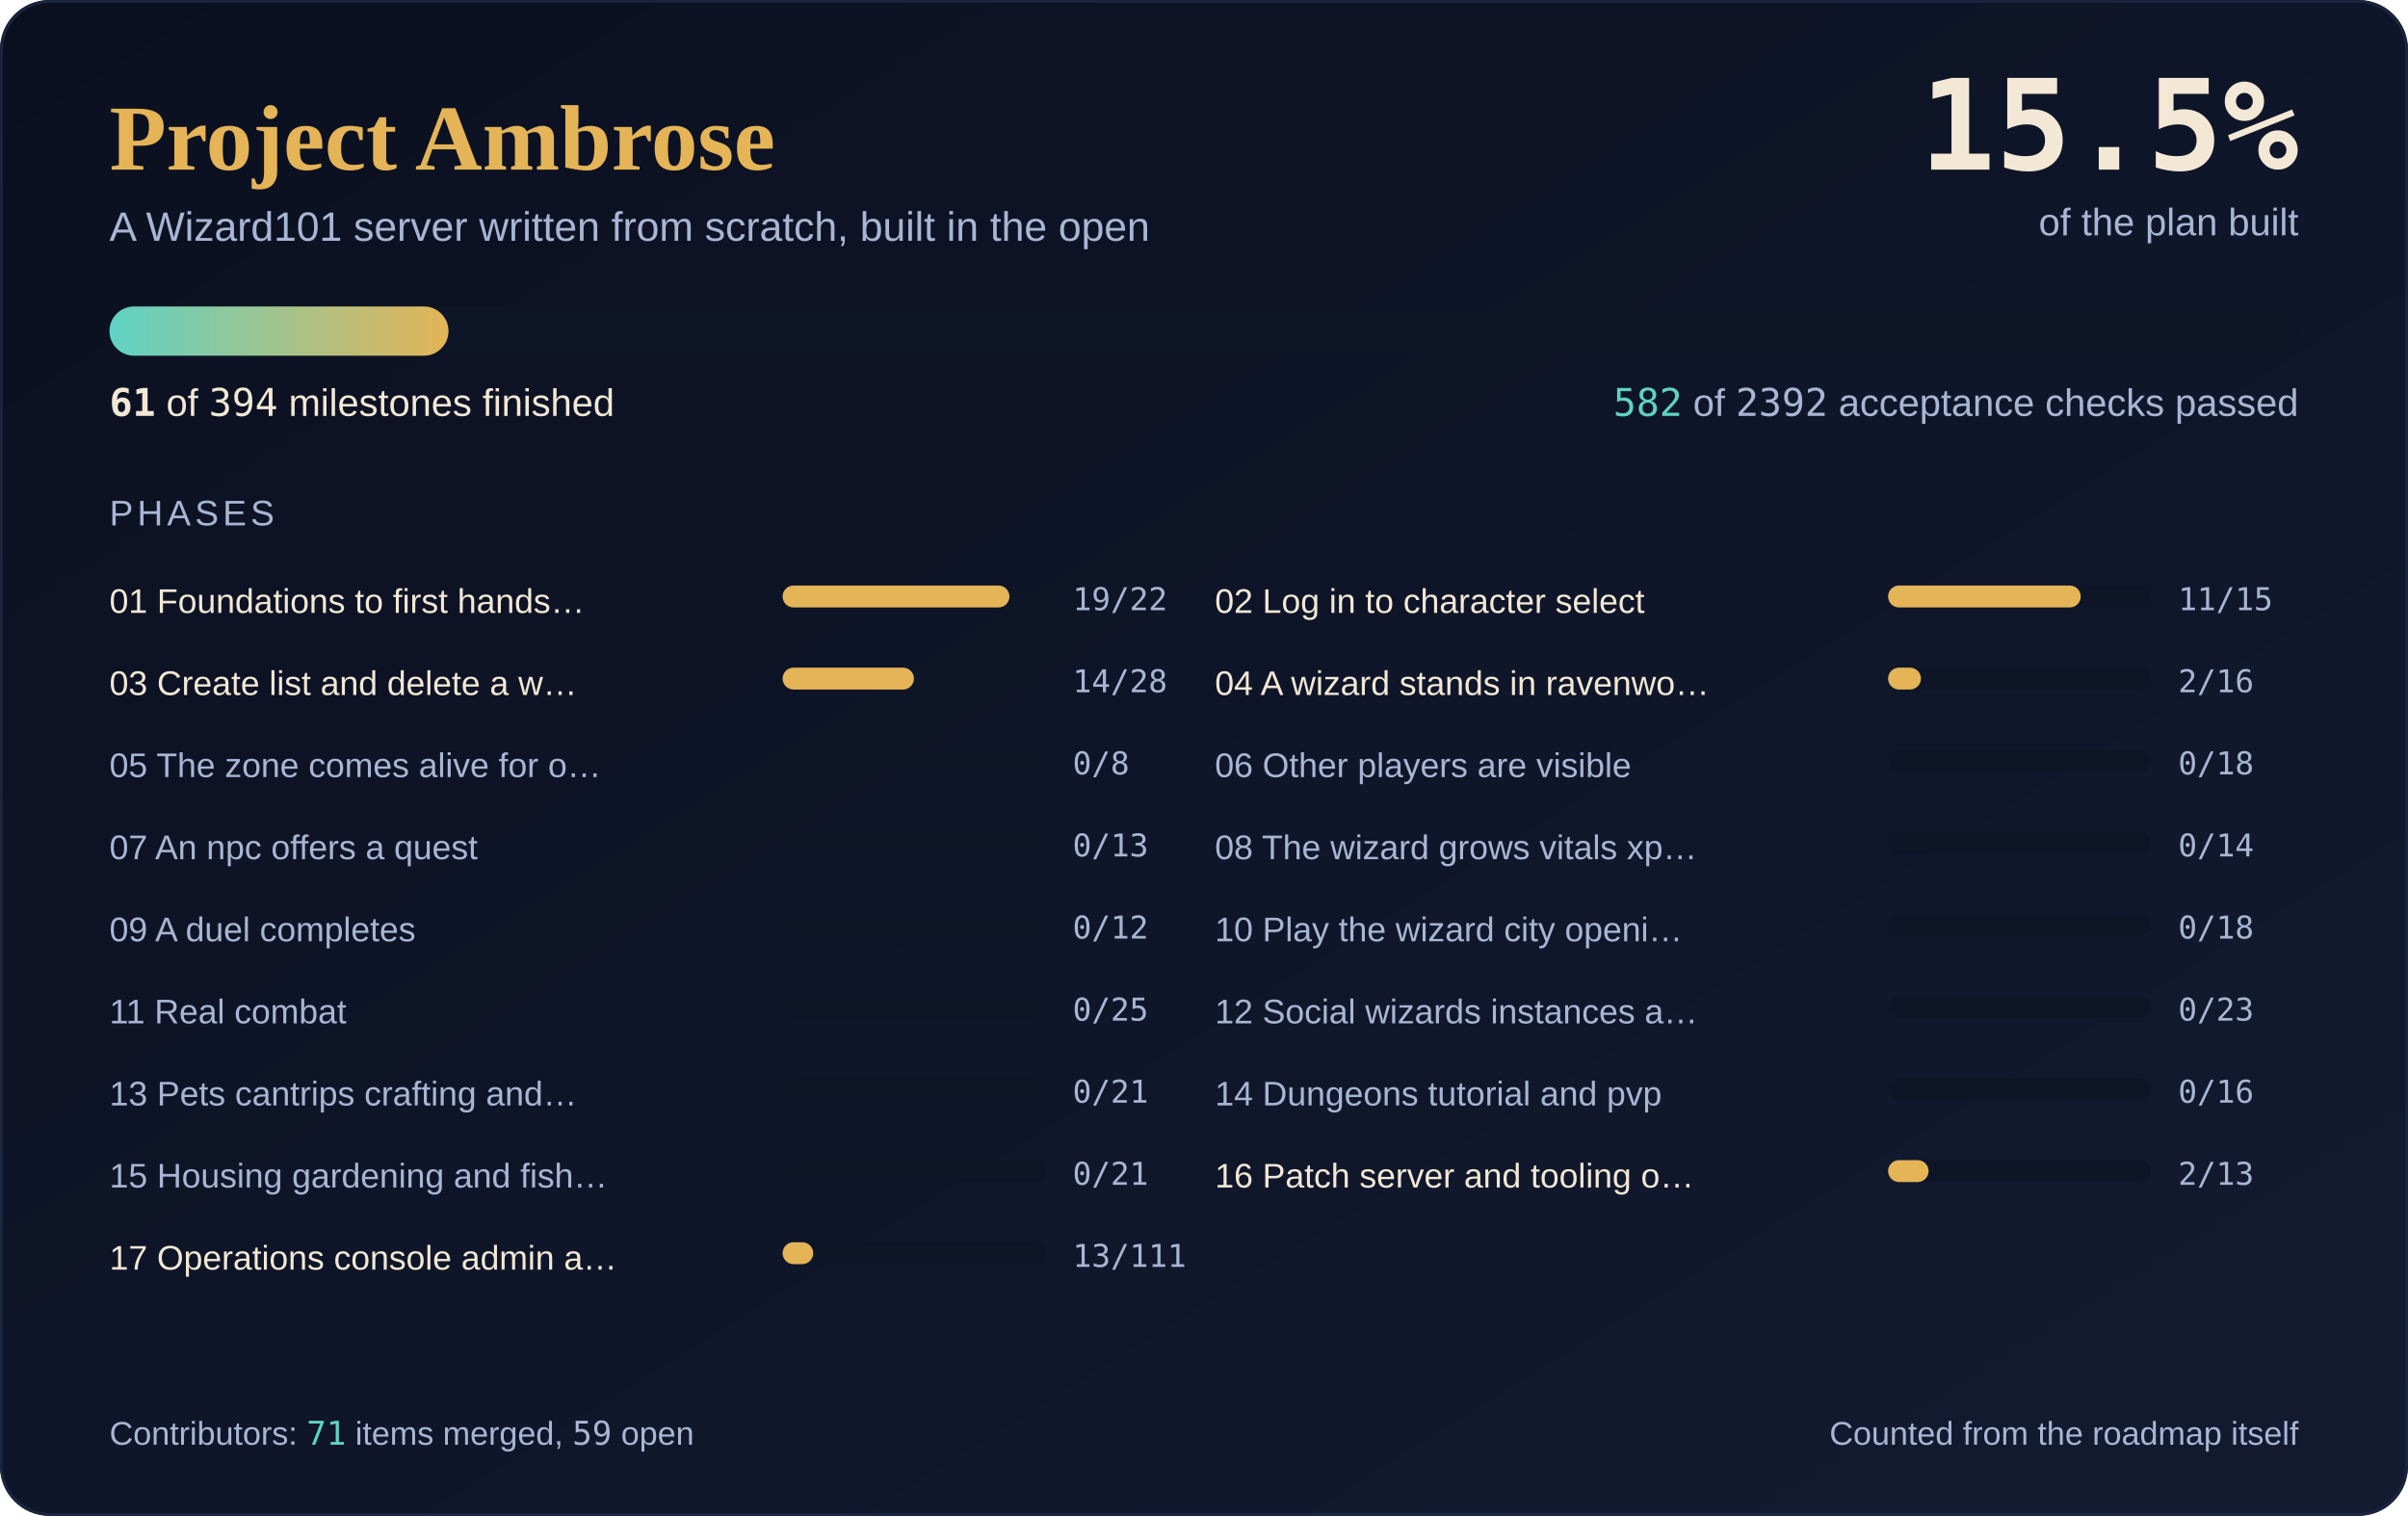
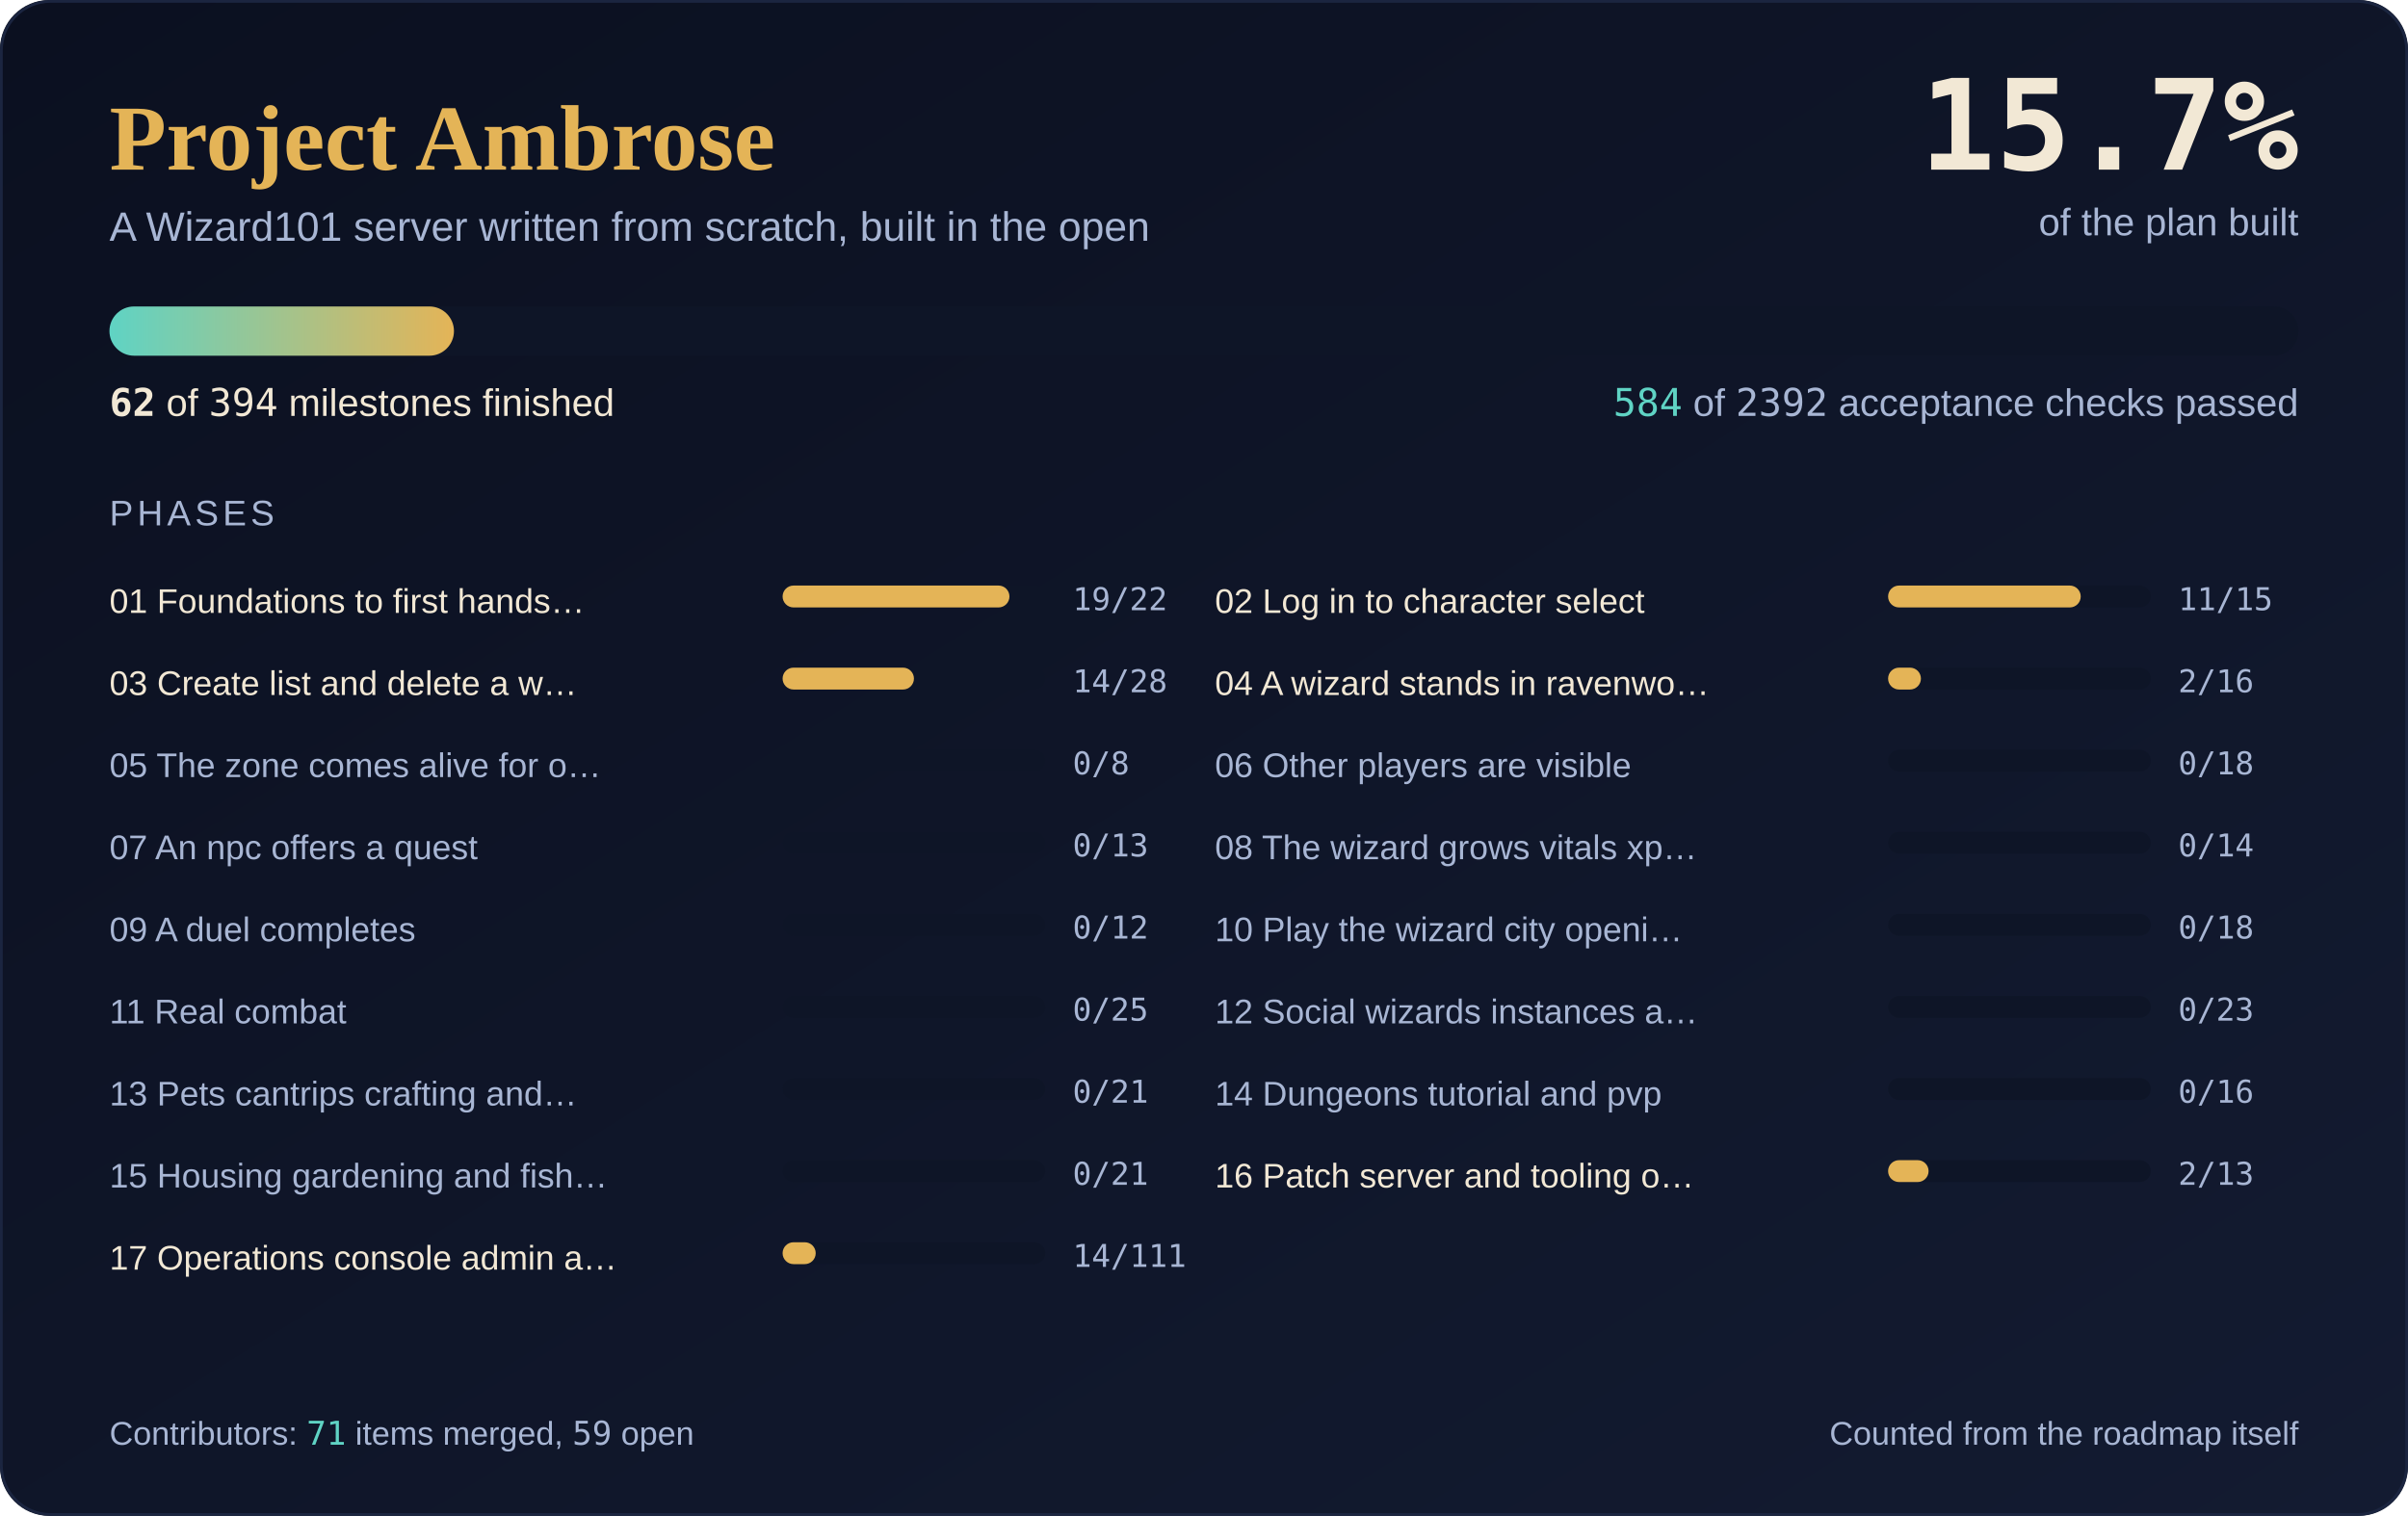
- <svg xmlns="http://www.w3.org/2000/svg" width="880" height="554" viewBox="0 0 880 554" role="img" aria-label="Project Ambrose progress: 61 of 394 milestones complete, 15.5 percent">
+ <svg xmlns="http://www.w3.org/2000/svg" width="880" height="554" viewBox="0 0 880 554" role="img" aria-label="Project Ambrose progress: 62 of 394 milestones complete, 15.7 percent">
  <defs>
    <linearGradient id="sky" x1="0" y1="0" x2="1" y2="1">
      <stop offset="0" stop-color="#0B1020" />
      <stop offset="1" stop-color="#131B31" />
    </linearGradient>
    <linearGradient id="fill" x1="0" y1="0" x2="1" y2="0">
      <stop offset="0" stop-color="#5FD3C4" />
      <stop offset="1" stop-color="#E4B457" />
    </linearGradient>
  </defs>
  <rect width="880" height="554" rx="18" fill="url(#sky)" />
  <rect x="0.5" y="0.5" width="879" height="553" rx="18" fill="none" stroke="#1B2540" />
  <text x="40" y="62" font-family="'Cormorant Garamond', Georgia, 'Times New Roman', serif" font-size="34" font-weight="600" fill="#E4B457">Project Ambrose</text>
  <text x="40" y="88" font-family="Karla, 'Segoe UI', 'Helvetica Neue', Arial, sans-serif" font-size="15" fill="#A8B6D4">A Wizard101 server written from scratch, built in the open</text>
-   <text x="840" y="62" text-anchor="end" font-family="'JetBrains Mono', Consolas, 'DejaVu Sans Mono', monospace" font-size="46" font-weight="700" fill="#F2E8D5">15.5%</text>
+   <text x="840" y="62" text-anchor="end" font-family="'JetBrains Mono', Consolas, 'DejaVu Sans Mono', monospace" font-size="46" font-weight="700" fill="#F2E8D5">15.7%</text>
  <text x="840" y="86" text-anchor="end" font-family="Karla, 'Segoe UI', 'Helvetica Neue', Arial, sans-serif" font-size="14" fill="#A8B6D4">of the plan built</text>
  <rect x="40" y="112" width="800" height="18" rx="9.0" fill="#0E1527" />
-   <rect x="40" y="112" width="123.9" height="18" rx="9.0" fill="url(#fill)" />
+   <rect x="40" y="112" width="125.9" height="18" rx="9.0" fill="url(#fill)" />
  <text x="40" y="152" font-family="Karla, 'Segoe UI', 'Helvetica Neue', Arial, sans-serif" font-size="14" fill="#F2E8D5">
-     <tspan font-family="'JetBrains Mono', Consolas, 'DejaVu Sans Mono', monospace" font-weight="700">61</tspan> of <tspan font-family="'JetBrains Mono', Consolas, 'DejaVu Sans Mono', monospace">394</tspan> milestones finished</text>
+     <tspan font-family="'JetBrains Mono', Consolas, 'DejaVu Sans Mono', monospace" font-weight="700">62</tspan> of <tspan font-family="'JetBrains Mono', Consolas, 'DejaVu Sans Mono', monospace">394</tspan> milestones finished</text>
  <text x="840" y="152" text-anchor="end" font-family="Karla, 'Segoe UI', 'Helvetica Neue', Arial, sans-serif" font-size="14" fill="#A8B6D4">
-     <tspan font-family="'JetBrains Mono', Consolas, 'DejaVu Sans Mono', monospace" fill="#5FD3C4">582</tspan> of <tspan font-family="'JetBrains Mono', Consolas, 'DejaVu Sans Mono', monospace">2392</tspan> acceptance checks passed</text>
+     <tspan font-family="'JetBrains Mono', Consolas, 'DejaVu Sans Mono', monospace" fill="#5FD3C4">584</tspan> of <tspan font-family="'JetBrains Mono', Consolas, 'DejaVu Sans Mono', monospace">2392</tspan> acceptance checks passed</text>
  <text x="40" y="192" font-family="Karla, 'Segoe UI', 'Helvetica Neue', Arial, sans-serif" font-size="13" fill="#A8B6D4" letter-spacing="1.5">PHASES</text>
  <text x="40" y="224" font-family="Karla, 'Segoe UI', 'Helvetica Neue', Arial, sans-serif" font-size="12.5" fill="#F2E8D5">01 Foundations to first hands…</text>
  <rect x="286" y="214" width="96" height="8" rx="4.0" fill="#0E1527" />
  <rect x="286" y="214" width="82.9" height="8" rx="4.0" fill="#E4B457" />
  <text x="392" y="223" font-family="'JetBrains Mono', Consolas, 'DejaVu Sans Mono', monospace" font-size="11.5" fill="#A8B6D4">19/22</text>
  <text x="444" y="224" font-family="Karla, 'Segoe UI', 'Helvetica Neue', Arial, sans-serif" font-size="12.5" fill="#F2E8D5">02 Log in to character select</text>
  <rect x="690" y="214" width="96" height="8" rx="4.0" fill="#0E1527" />
  <rect x="690" y="214" width="70.4" height="8" rx="4.0" fill="#E4B457" />
  <text x="796" y="223" font-family="'JetBrains Mono', Consolas, 'DejaVu Sans Mono', monospace" font-size="11.5" fill="#A8B6D4">11/15</text>
  <text x="40" y="254" font-family="Karla, 'Segoe UI', 'Helvetica Neue', Arial, sans-serif" font-size="12.5" fill="#F2E8D5">03 Create list and delete a w…</text>
  <rect x="286" y="244" width="96" height="8" rx="4.0" fill="#0E1527" />
  <rect x="286" y="244" width="48.0" height="8" rx="4.0" fill="#E4B457" />
  <text x="392" y="253" font-family="'JetBrains Mono', Consolas, 'DejaVu Sans Mono', monospace" font-size="11.5" fill="#A8B6D4">14/28</text>
  <text x="444" y="254" font-family="Karla, 'Segoe UI', 'Helvetica Neue', Arial, sans-serif" font-size="12.5" fill="#F2E8D5">04 A wizard stands in ravenwo…</text>
  <rect x="690" y="244" width="96" height="8" rx="4.0" fill="#0E1527" />
  <rect x="690" y="244" width="12.0" height="8" rx="4.0" fill="#E4B457" />
  <text x="796" y="253" font-family="'JetBrains Mono', Consolas, 'DejaVu Sans Mono', monospace" font-size="11.5" fill="#A8B6D4">2/16</text>
  <text x="40" y="284" font-family="Karla, 'Segoe UI', 'Helvetica Neue', Arial, sans-serif" font-size="12.5" fill="#A8B6D4">05 The zone comes alive for o…</text>
  <rect x="286" y="274" width="96" height="8" rx="4.0" fill="#0E1527" />
  <text x="392" y="283" font-family="'JetBrains Mono', Consolas, 'DejaVu Sans Mono', monospace" font-size="11.5" fill="#A8B6D4">0/8</text>
  <text x="444" y="284" font-family="Karla, 'Segoe UI', 'Helvetica Neue', Arial, sans-serif" font-size="12.5" fill="#A8B6D4">06 Other players are visible</text>
  <rect x="690" y="274" width="96" height="8" rx="4.0" fill="#0E1527" />
  <text x="796" y="283" font-family="'JetBrains Mono', Consolas, 'DejaVu Sans Mono', monospace" font-size="11.5" fill="#A8B6D4">0/18</text>
  <text x="40" y="314" font-family="Karla, 'Segoe UI', 'Helvetica Neue', Arial, sans-serif" font-size="12.5" fill="#A8B6D4">07 An npc offers a quest</text>
  <rect x="286" y="304" width="96" height="8" rx="4.0" fill="#0E1527" />
  <text x="392" y="313" font-family="'JetBrains Mono', Consolas, 'DejaVu Sans Mono', monospace" font-size="11.5" fill="#A8B6D4">0/13</text>
  <text x="444" y="314" font-family="Karla, 'Segoe UI', 'Helvetica Neue', Arial, sans-serif" font-size="12.5" fill="#A8B6D4">08 The wizard grows vitals xp…</text>
  <rect x="690" y="304" width="96" height="8" rx="4.0" fill="#0E1527" />
  <text x="796" y="313" font-family="'JetBrains Mono', Consolas, 'DejaVu Sans Mono', monospace" font-size="11.5" fill="#A8B6D4">0/14</text>
  <text x="40" y="344" font-family="Karla, 'Segoe UI', 'Helvetica Neue', Arial, sans-serif" font-size="12.5" fill="#A8B6D4">09 A duel completes</text>
  <rect x="286" y="334" width="96" height="8" rx="4.0" fill="#0E1527" />
  <text x="392" y="343" font-family="'JetBrains Mono', Consolas, 'DejaVu Sans Mono', monospace" font-size="11.5" fill="#A8B6D4">0/12</text>
  <text x="444" y="344" font-family="Karla, 'Segoe UI', 'Helvetica Neue', Arial, sans-serif" font-size="12.5" fill="#A8B6D4">10 Play the wizard city openi…</text>
  <rect x="690" y="334" width="96" height="8" rx="4.0" fill="#0E1527" />
  <text x="796" y="343" font-family="'JetBrains Mono', Consolas, 'DejaVu Sans Mono', monospace" font-size="11.5" fill="#A8B6D4">0/18</text>
  <text x="40" y="374" font-family="Karla, 'Segoe UI', 'Helvetica Neue', Arial, sans-serif" font-size="12.5" fill="#A8B6D4">11 Real combat</text>
  <rect x="286" y="364" width="96" height="8" rx="4.0" fill="#0E1527" />
  <text x="392" y="373" font-family="'JetBrains Mono', Consolas, 'DejaVu Sans Mono', monospace" font-size="11.5" fill="#A8B6D4">0/25</text>
  <text x="444" y="374" font-family="Karla, 'Segoe UI', 'Helvetica Neue', Arial, sans-serif" font-size="12.5" fill="#A8B6D4">12 Social wizards instances a…</text>
  <rect x="690" y="364" width="96" height="8" rx="4.0" fill="#0E1527" />
  <text x="796" y="373" font-family="'JetBrains Mono', Consolas, 'DejaVu Sans Mono', monospace" font-size="11.5" fill="#A8B6D4">0/23</text>
  <text x="40" y="404" font-family="Karla, 'Segoe UI', 'Helvetica Neue', Arial, sans-serif" font-size="12.5" fill="#A8B6D4">13 Pets cantrips crafting and…</text>
  <rect x="286" y="394" width="96" height="8" rx="4.0" fill="#0E1527" />
  <text x="392" y="403" font-family="'JetBrains Mono', Consolas, 'DejaVu Sans Mono', monospace" font-size="11.5" fill="#A8B6D4">0/21</text>
  <text x="444" y="404" font-family="Karla, 'Segoe UI', 'Helvetica Neue', Arial, sans-serif" font-size="12.5" fill="#A8B6D4">14 Dungeons tutorial and pvp</text>
  <rect x="690" y="394" width="96" height="8" rx="4.0" fill="#0E1527" />
  <text x="796" y="403" font-family="'JetBrains Mono', Consolas, 'DejaVu Sans Mono', monospace" font-size="11.5" fill="#A8B6D4">0/16</text>
  <text x="40" y="434" font-family="Karla, 'Segoe UI', 'Helvetica Neue', Arial, sans-serif" font-size="12.5" fill="#A8B6D4">15 Housing gardening and fish…</text>
  <rect x="286" y="424" width="96" height="8" rx="4.0" fill="#0E1527" />
  <text x="392" y="433" font-family="'JetBrains Mono', Consolas, 'DejaVu Sans Mono', monospace" font-size="11.5" fill="#A8B6D4">0/21</text>
  <text x="444" y="434" font-family="Karla, 'Segoe UI', 'Helvetica Neue', Arial, sans-serif" font-size="12.5" fill="#F2E8D5">16 Patch server and tooling o…</text>
  <rect x="690" y="424" width="96" height="8" rx="4.0" fill="#0E1527" />
  <rect x="690" y="424" width="14.8" height="8" rx="4.0" fill="#E4B457" />
  <text x="796" y="433" font-family="'JetBrains Mono', Consolas, 'DejaVu Sans Mono', monospace" font-size="11.5" fill="#A8B6D4">2/13</text>
  <text x="40" y="464" font-family="Karla, 'Segoe UI', 'Helvetica Neue', Arial, sans-serif" font-size="12.5" fill="#F2E8D5">17 Operations console admin a…</text>
  <rect x="286" y="454" width="96" height="8" rx="4.0" fill="#0E1527" />
-   <rect x="286" y="454" width="11.2" height="8" rx="4.0" fill="#E4B457" />
-   <text x="392" y="463" font-family="'JetBrains Mono', Consolas, 'DejaVu Sans Mono', monospace" font-size="11.5" fill="#A8B6D4">13/111</text>
+   <rect x="286" y="454" width="12.1" height="8" rx="4.0" fill="#E4B457" />
+   <text x="392" y="463" font-family="'JetBrains Mono', Consolas, 'DejaVu Sans Mono', monospace" font-size="11.5" fill="#A8B6D4">14/111</text>
  <text x="40" y="528" font-family="Karla, 'Segoe UI', 'Helvetica Neue', Arial, sans-serif" font-size="12" fill="#A8B6D4">Contributors: <tspan font-family="'JetBrains Mono', Consolas, 'DejaVu Sans Mono', monospace" fill="#5FD3C4">71</tspan> items merged, <tspan font-family="'JetBrains Mono', Consolas, 'DejaVu Sans Mono', monospace">59</tspan> open</text>
  <text x="840" y="528" text-anchor="end" font-family="Karla, 'Segoe UI', 'Helvetica Neue', Arial, sans-serif" font-size="12" fill="#A8B6D4">Counted from the roadmap itself</text>
</svg>
